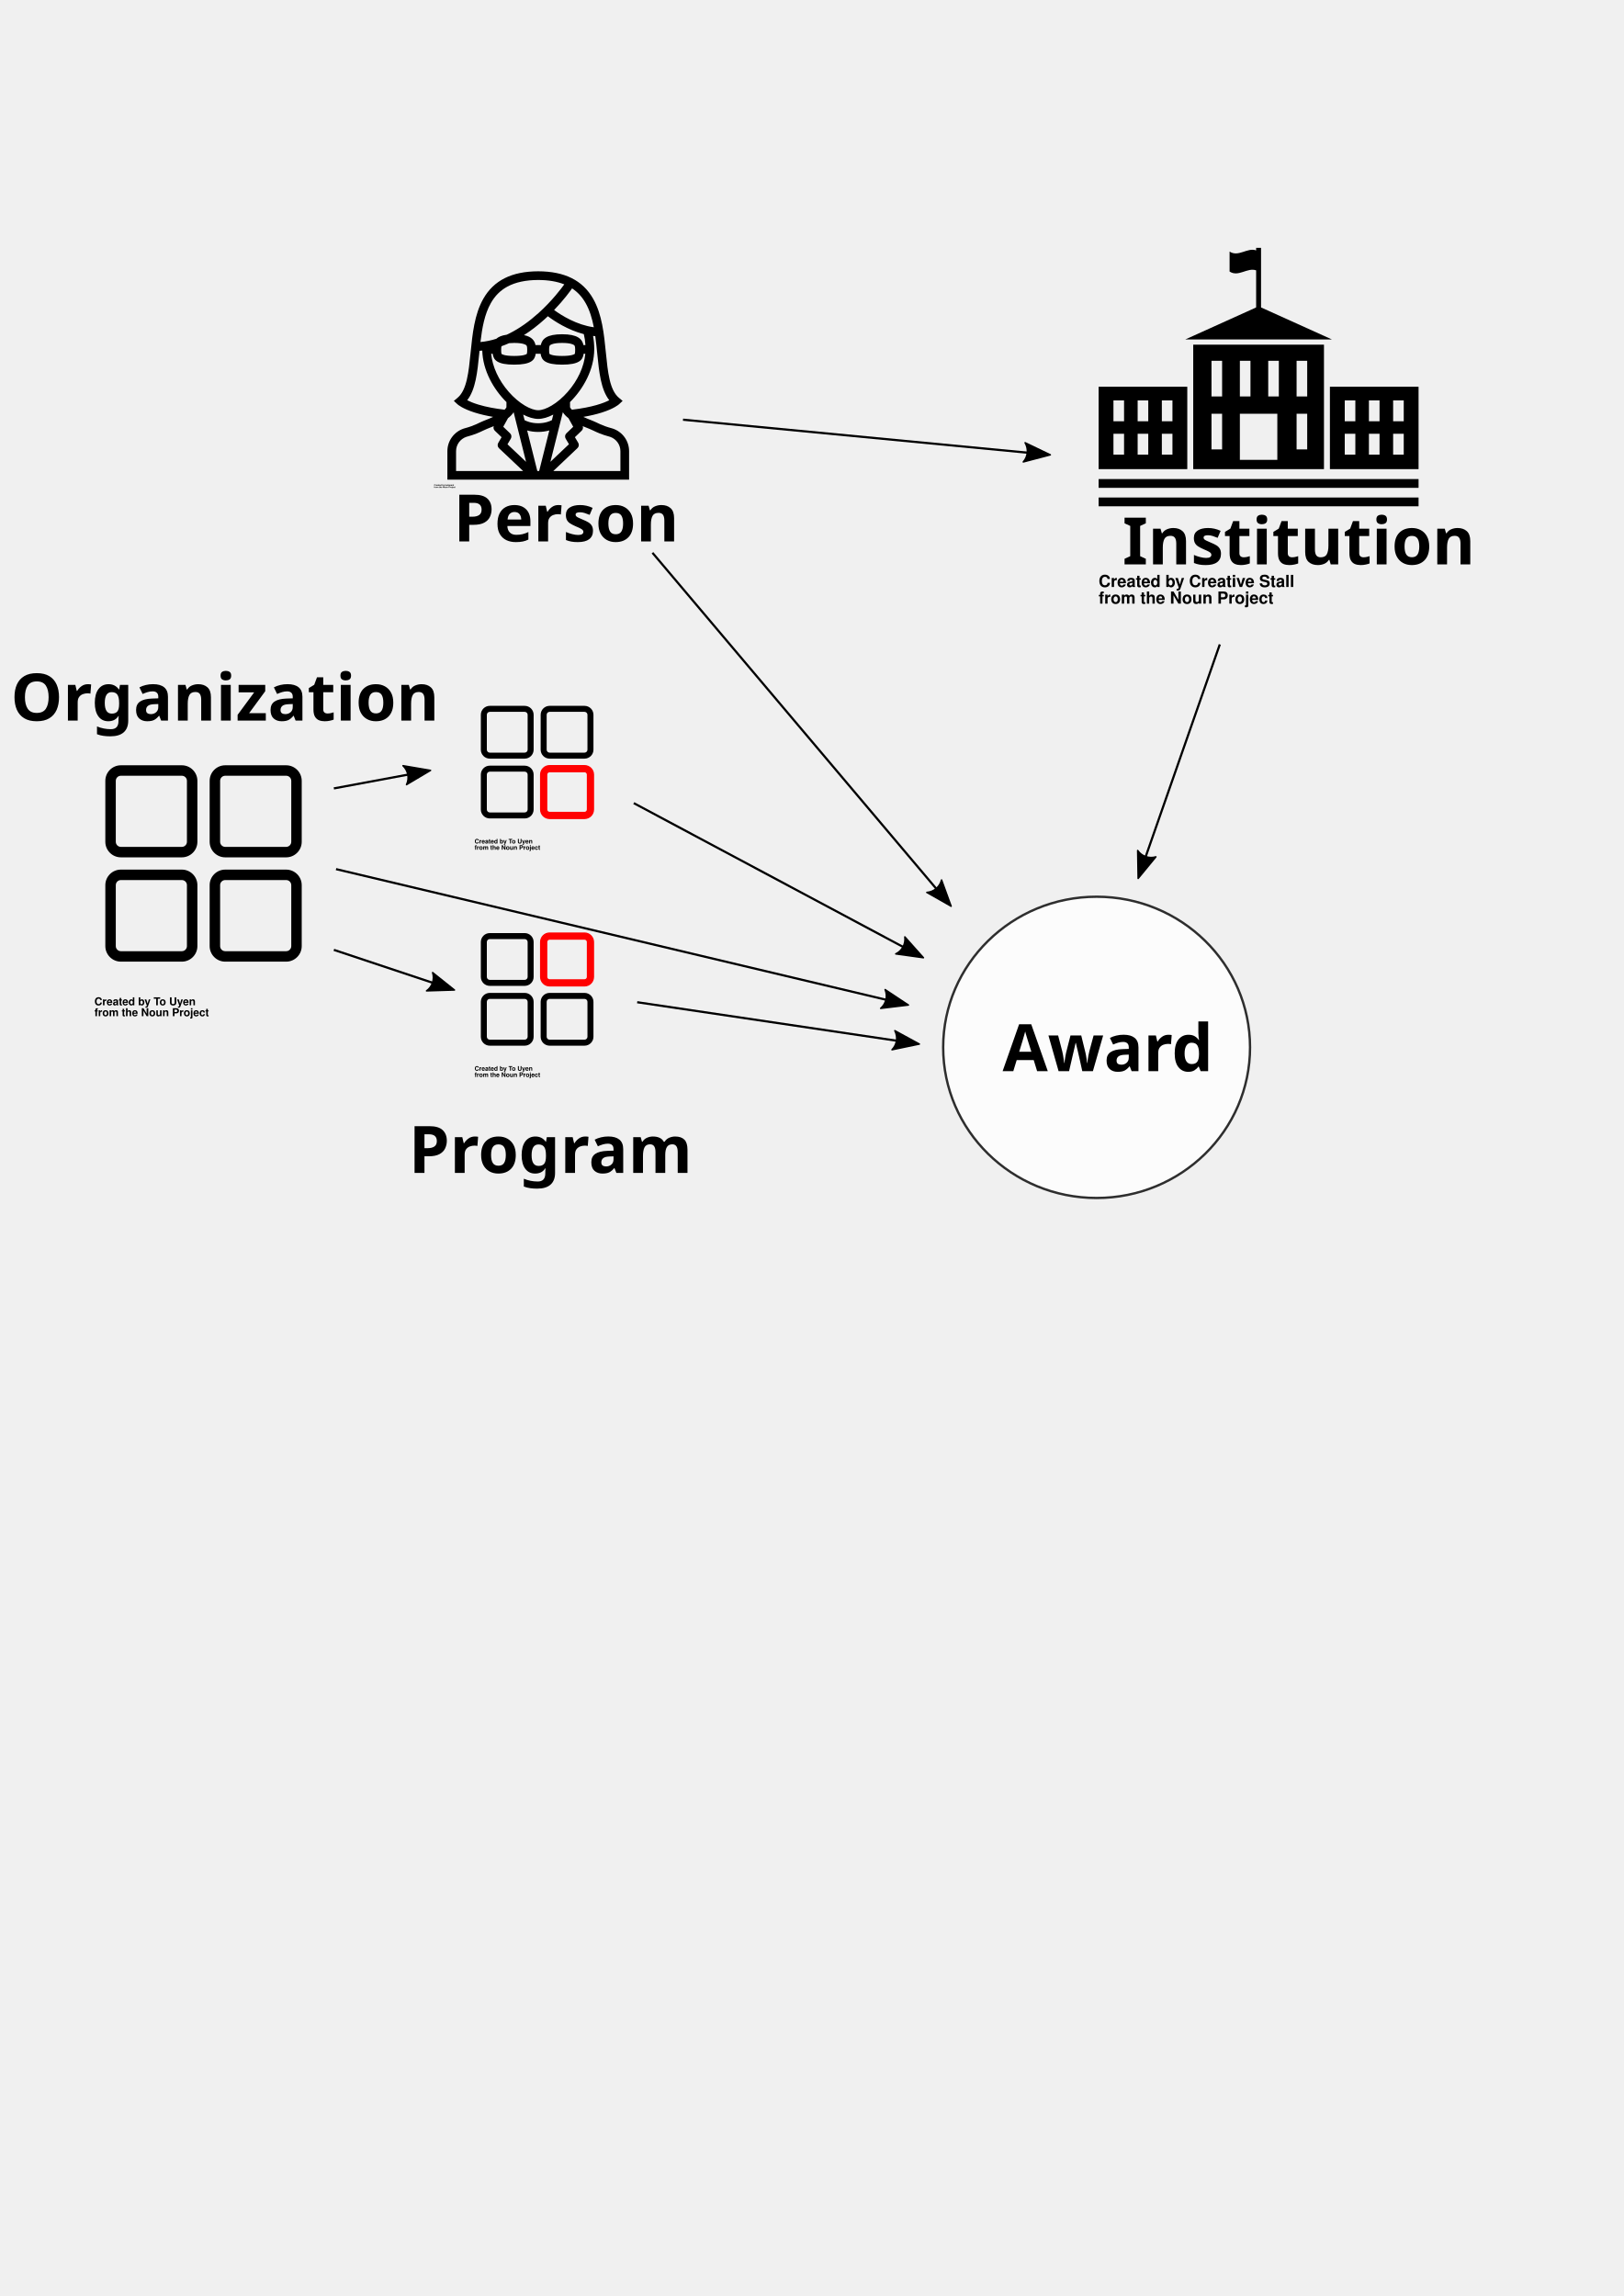
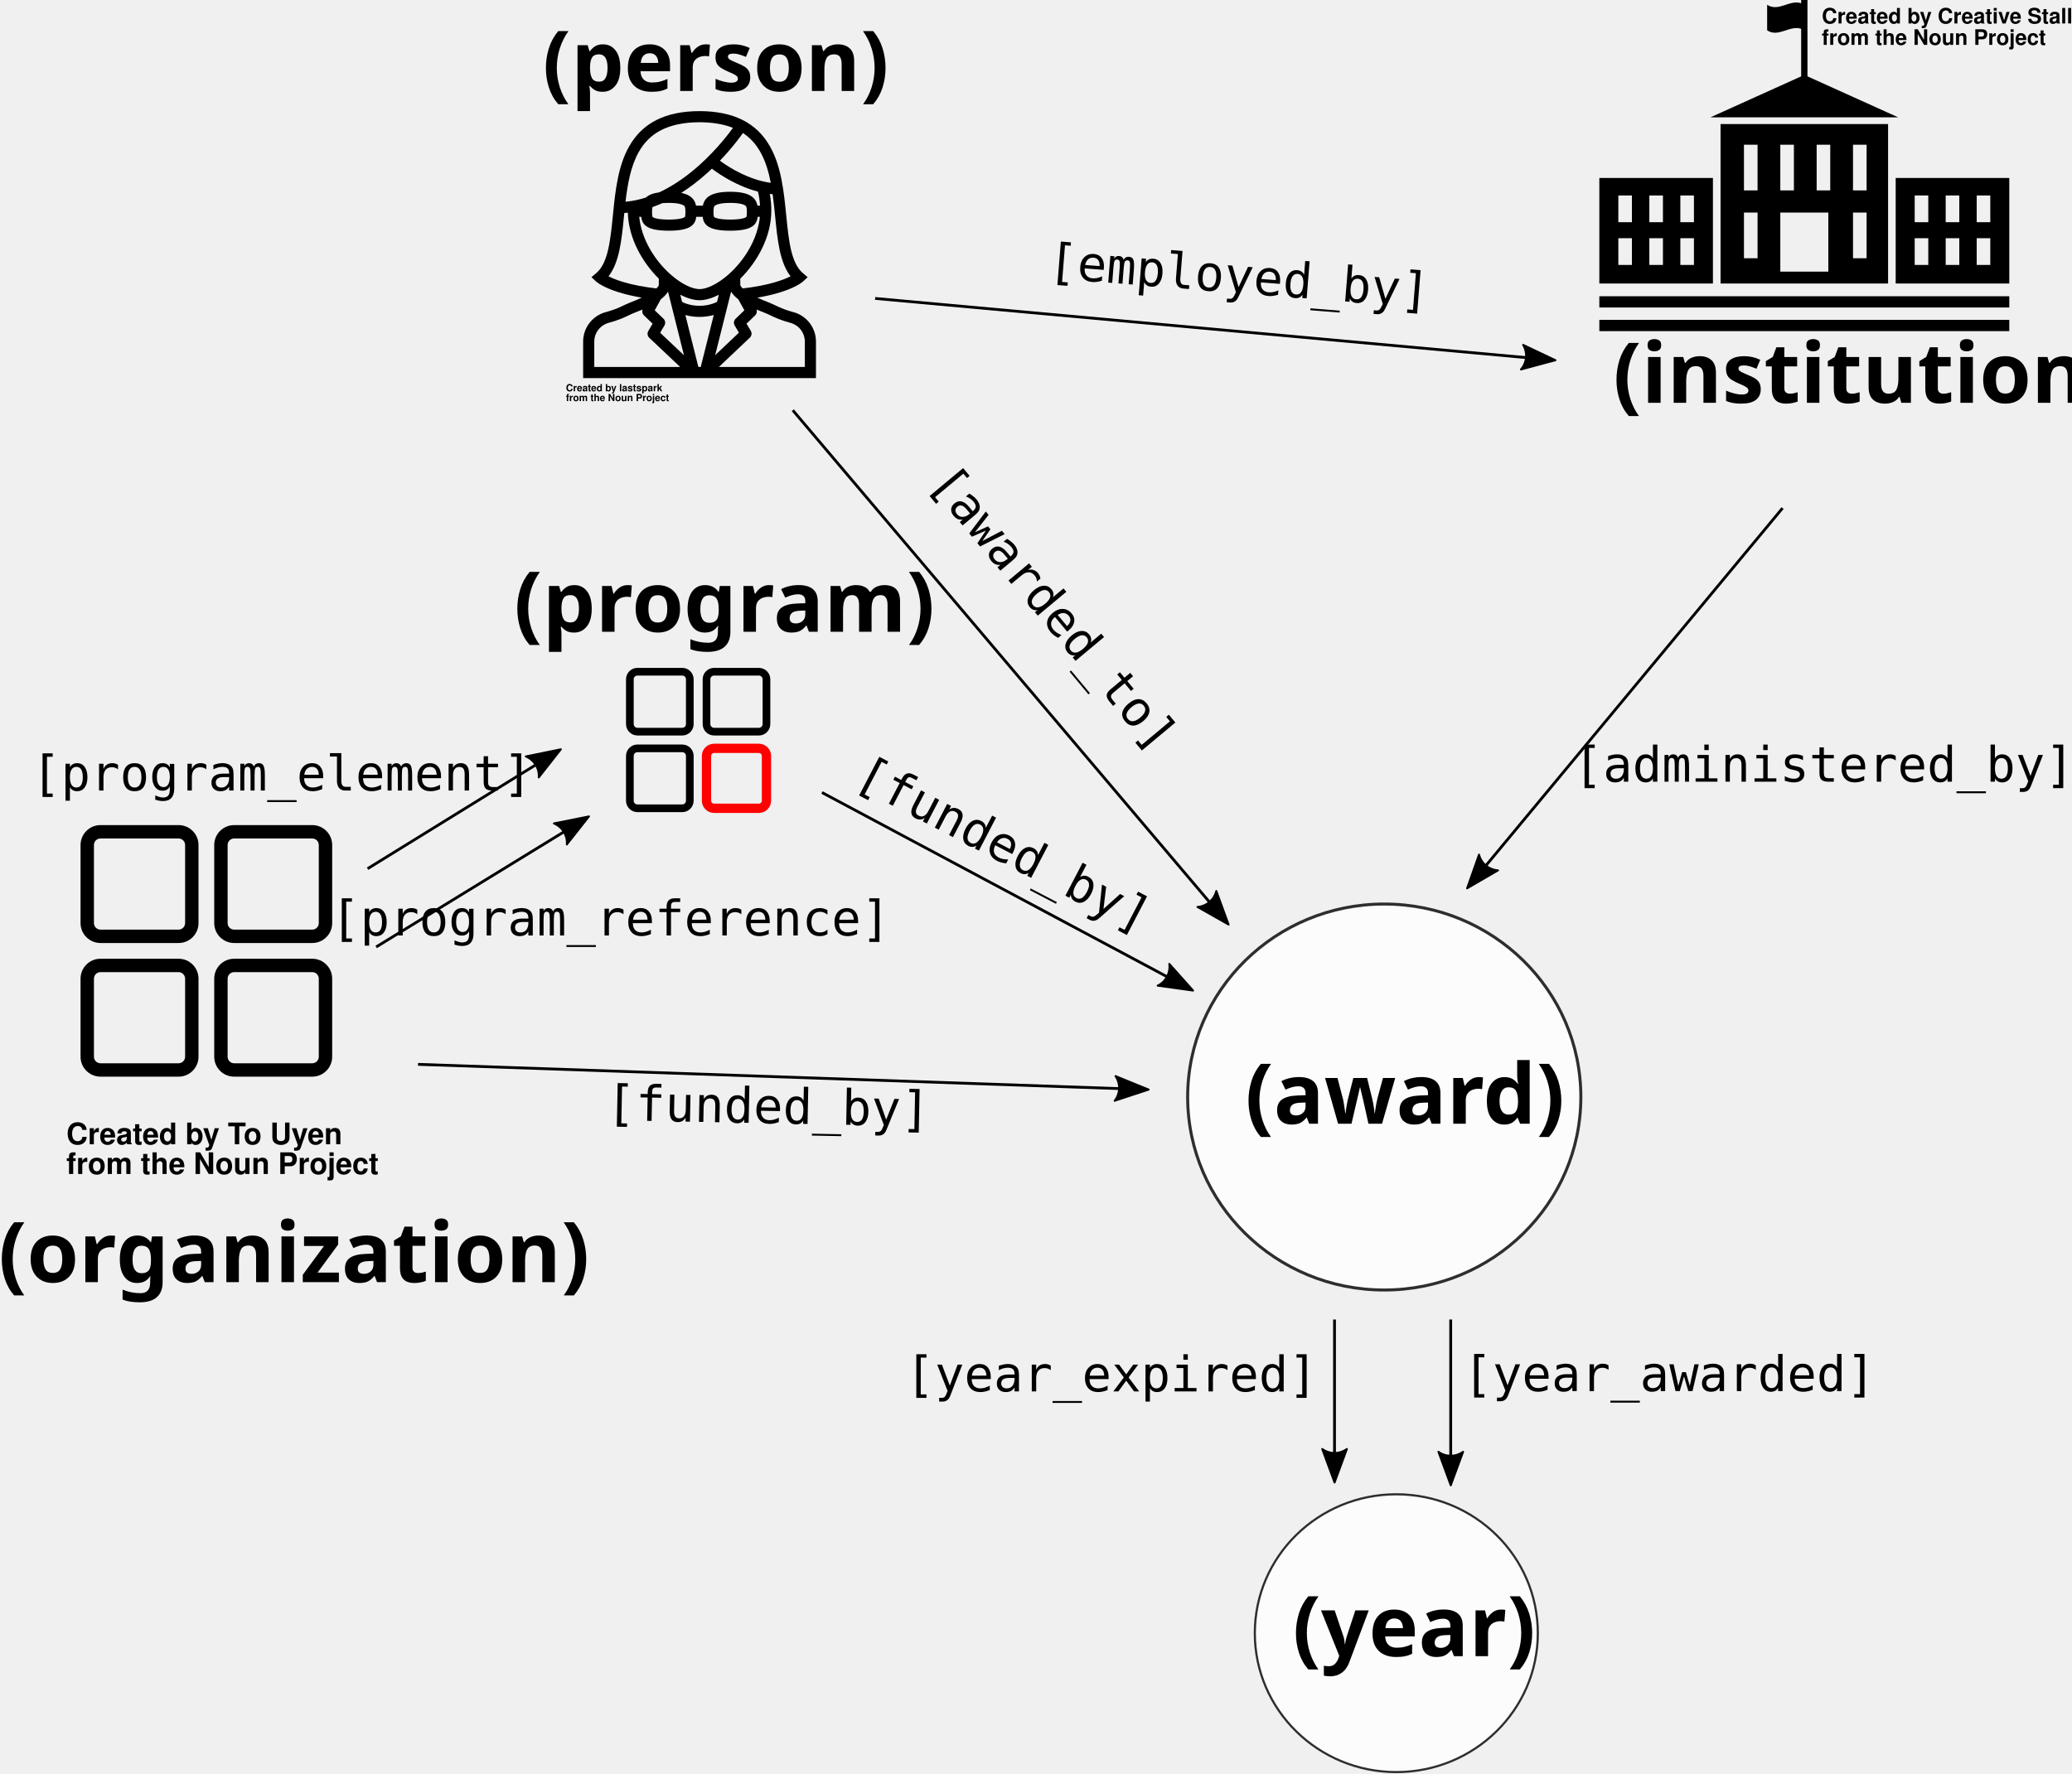
- <svg xmlns="http://www.w3.org/2000/svg" width="210mm" height="297mm" viewBox="0 0 744.094 1052.362" id="svg4140" version="1.1">
+ <svg xmlns="http://www.w3.org/2000/svg" width="209.141mm" height="179.026mm" viewBox="0 0 741.051 634.344" id="svg4140" version="1.1">
  <defs id="defs4142">
-     <marker style="overflow:visible;" id="marker4579" refX="0.0" refY="0.0" orient="auto">
-       <path transform="scale(1.1) rotate(180) translate(1,0)" d="M 8.719,4.034 L -2.207,0.016 L 8.719,-4.002 C 6.973,-1.63 6.983,1.616 8.719,4.034 z " style="fill-rule:evenodd;stroke-width:0.625;stroke-linejoin:round;stroke:#000000;stroke-opacity:1;fill:#000000;fill-opacity:1" id="path4581" />
+     <marker style="overflow:visible" id="marker4579" refX="0" refY="0" orient="auto">
+       <path transform="matrix(-1.1,0,0,-1.1,-1.1,0)" d="M 8.719,4.034 -2.207,0.016 8.719,-4.002 c -1.745,2.372 -1.735,5.617 -6e-7,8.035 z" style="fill:#000000;fill-opacity:1;fill-rule:evenodd;stroke:#000000;stroke-width:0.625;stroke-linejoin:round;stroke-opacity:1" id="path4581" />
    </marker>
-     <marker style="overflow:visible;" id="marker4575" refX="0.0" refY="0.0" orient="auto">
-       <path transform="scale(1.1) rotate(180) translate(1,0)" d="M 8.719,4.034 L -2.207,0.016 L 8.719,-4.002 C 6.973,-1.63 6.983,1.616 8.719,4.034 z " style="fill-rule:evenodd;stroke-width:0.625;stroke-linejoin:round;stroke:#000000;stroke-opacity:1;fill:#000000;fill-opacity:1" id="path4577" />
+     <marker style="overflow:visible" id="marker4575" refX="0" refY="0" orient="auto">
+       <path transform="matrix(-1.1,0,0,-1.1,-1.1,0)" d="M 8.719,4.034 -2.207,0.016 8.719,-4.002 c -1.745,2.372 -1.735,5.617 -6e-7,8.035 z" style="fill:#000000;fill-opacity:1;fill-rule:evenodd;stroke:#000000;stroke-width:0.625;stroke-linejoin:round;stroke-opacity:1" id="path4577" />
    </marker>
-     <marker style="overflow:visible;" id="marker4571" refX="0.0" refY="0.0" orient="auto">
-       <path transform="scale(1.1) rotate(180) translate(1,0)" d="M 8.719,4.034 L -2.207,0.016 L 8.719,-4.002 C 6.973,-1.63 6.983,1.616 8.719,4.034 z " style="fill-rule:evenodd;stroke-width:0.625;stroke-linejoin:round;stroke:#000000;stroke-opacity:1;fill:#000000;fill-opacity:1" id="path4573" />
+     <marker style="overflow:visible" id="marker4571" refX="0" refY="0" orient="auto">
+       <path transform="matrix(-1.1,0,0,-1.1,-1.1,0)" d="M 8.719,4.034 -2.207,0.016 8.719,-4.002 c -1.745,2.372 -1.735,5.617 -6e-7,8.035 z" style="fill:#000000;fill-opacity:1;fill-rule:evenodd;stroke:#000000;stroke-width:0.625;stroke-linejoin:round;stroke-opacity:1" id="path4573" />
    </marker>
-     <marker style="overflow:visible;" id="marker4567" refX="0.0" refY="0.0" orient="auto">
-       <path transform="scale(1.1) rotate(180) translate(1,0)" d="M 8.719,4.034 L -2.207,0.016 L 8.719,-4.002 C 6.973,-1.63 6.983,1.616 8.719,4.034 z " style="fill-rule:evenodd;stroke-width:0.625;stroke-linejoin:round;stroke:#000000;stroke-opacity:1;fill:#000000;fill-opacity:1" id="path4569" />
+     <marker style="overflow:visible" id="marker4567" refX="0" refY="0" orient="auto">
+       <path transform="matrix(-1.1,0,0,-1.1,-1.1,0)" d="M 8.719,4.034 -2.207,0.016 8.719,-4.002 c -1.745,2.372 -1.735,5.617 -6e-7,8.035 z" style="fill:#000000;fill-opacity:1;fill-rule:evenodd;stroke:#000000;stroke-width:0.625;stroke-linejoin:round;stroke-opacity:1" id="path4569" />
    </marker>
-     <marker style="overflow:visible;" id="marker4563" refX="0.0" refY="0.0" orient="auto">
-       <path transform="scale(1.1) rotate(180) translate(1,0)" d="M 8.719,4.034 L -2.207,0.016 L 8.719,-4.002 C 6.973,-1.63 6.983,1.616 8.719,4.034 z " style="fill-rule:evenodd;stroke-width:0.625;stroke-linejoin:round;stroke:#000000;stroke-opacity:1;fill:#000000;fill-opacity:1" id="path4565" />
+     <marker style="overflow:visible" id="marker4563" refX="0" refY="0" orient="auto">
+       <path transform="matrix(-1.1,0,0,-1.1,-1.1,0)" d="M 8.719,4.034 -2.207,0.016 8.719,-4.002 c -1.745,2.372 -1.735,5.617 -6e-7,8.035 z" style="fill:#000000;fill-opacity:1;fill-rule:evenodd;stroke:#000000;stroke-width:0.625;stroke-linejoin:round;stroke-opacity:1" id="path4565" />
    </marker>
-     <marker style="overflow:visible;" id="marker4559" refX="0.0" refY="0.0" orient="auto">
-       <path transform="scale(1.1) rotate(180) translate(1,0)" d="M 8.719,4.034 L -2.207,0.016 L 8.719,-4.002 C 6.973,-1.63 6.983,1.616 8.719,4.034 z " style="fill-rule:evenodd;stroke-width:0.625;stroke-linejoin:round;stroke:#000000;stroke-opacity:1;fill:#000000;fill-opacity:1" id="path4561" />
+     <marker style="overflow:visible" id="marker4559" refX="0" refY="0" orient="auto">
+       <path transform="matrix(-1.1,0,0,-1.1,-1.1,0)" d="M 8.719,4.034 -2.207,0.016 8.719,-4.002 c -1.745,2.372 -1.735,5.617 -6e-7,8.035 z" style="fill:#000000;fill-opacity:1;fill-rule:evenodd;stroke:#000000;stroke-width:0.625;stroke-linejoin:round;stroke-opacity:1" id="path4561" />
    </marker>
-     <marker style="overflow:visible;" id="marker4555" refX="0.0" refY="0.0" orient="auto">
-       <path transform="scale(1.1) rotate(180) translate(1,0)" d="M 8.719,4.034 L -2.207,0.016 L 8.719,-4.002 C 6.973,-1.63 6.983,1.616 8.719,4.034 z " style="fill-rule:evenodd;stroke-width:0.625;stroke-linejoin:round;stroke:#000000;stroke-opacity:1;fill:#000000;fill-opacity:1" id="path4557" />
+     <marker style="overflow:visible" id="marker4555" refX="0" refY="0" orient="auto">
+       <path transform="matrix(-1.1,0,0,-1.1,-1.1,0)" d="M 8.719,4.034 -2.207,0.016 8.719,-4.002 c -1.745,2.372 -1.735,5.617 -6e-7,8.035 z" style="fill:#000000;fill-opacity:1;fill-rule:evenodd;stroke:#000000;stroke-width:0.625;stroke-linejoin:round;stroke-opacity:1" id="path4557" />
    </marker>
-     <marker orient="auto" refY="0.0" refX="0.0" id="Arrow2Lend" style="overflow:visible;">
-       <path id="path4318" style="fill-rule:evenodd;stroke-width:0.625;stroke-linejoin:round;stroke:#000000;stroke-opacity:1;fill:#000000;fill-opacity:1" d="M 8.719,4.034 L -2.207,0.016 L 8.719,-4.002 C 6.973,-1.63 6.983,1.616 8.719,4.034 z " transform="scale(1.1) rotate(180) translate(1,0)" />
+     <marker orient="auto" refY="0" refX="0" id="Arrow2Lend" style="overflow:visible">
+       <path id="path4318" style="fill:#000000;fill-opacity:1;fill-rule:evenodd;stroke:#000000;stroke-width:0.625;stroke-linejoin:round;stroke-opacity:1" d="M 8.719,4.034 -2.207,0.016 8.719,-4.002 c -1.745,2.372 -1.735,5.617 -6e-7,8.035 z" transform="matrix(-1.1,0,0,-1.1,-1.1,0)" />
+     </marker>
+     <marker style="overflow:visible" id="marker4579-3" refX="0" refY="0" orient="auto">
+       <path transform="matrix(-1.1,0,0,-1.1,-1.1,0)" d="M 8.719,4.034 -2.207,0.016 8.719,-4.002 c -1.745,2.372 -1.735,5.617 -6e-7,8.035 z" style="fill:#000000;fill-opacity:1;fill-rule:evenodd;stroke:#000000;stroke-width:0.625;stroke-linejoin:round;stroke-opacity:1" id="path4581-1" />
+     </marker>
+     <marker style="overflow:visible" id="marker4579-3-6" refX="0" refY="0" orient="auto">
+       <path transform="matrix(-1.1,0,0,-1.1,-1.1,0)" d="M 8.719,4.034 -2.207,0.016 8.719,-4.002 c -1.745,2.372 -1.735,5.617 -6e-7,8.035 z" style="fill:#000000;fill-opacity:1;fill-rule:evenodd;stroke:#000000;stroke-width:0.625;stroke-linejoin:round;stroke-opacity:1" id="path4581-1-9" />
    </marker>
  </defs>
-   <g id="layer1">
-     <g id="g4895" transform="matrix(1.527286,0,0,1.527286,503.4646,99.51839)">
+   <g id="layer1" transform="translate(3.537651,-84.59843)">
+     <g id="g4895" transform="matrix(1.527286,0,0,1.527286,568.4646,70.51839)">
      <g id="g4867">
        <g id="g4869">
          <path id="path4871" d="m 0,50.904 0,24.723 26.602,0 0,-24.723 -26.602,0 z m 7.633,20.373 -3.183,0 0,-6.262 3.183,0 0,6.262 z m 0,-10.011 -3.183,0 0,-6.26 3.183,0 0,6.26 z m 7.263,10.011 -3.186,0 0,-6.262 3.186,0 0,6.262 z m 0,-10.011 -3.186,0 0,-6.26 3.186,0 0,6.26 z m 7.258,10.011 -3.183,0 0,-6.262 3.183,0 0,6.262 z m 0,-10.011 -3.183,0 0,-6.26 3.183,0 0,6.26 z" />
          <path id="path4873" d="m 69.398,50.904 0,24.723 26.602,0 0,-24.723 -26.602,0 z m 7.633,20.373 -3.181,0 0,-6.262 3.182,0 0,6.262 z m 0,-10.011 -3.181,0 0,-6.26 3.182,0 0,6.26 z m 7.262,10.011 -3.186,0 0,-6.262 3.186,0 0,6.262 z m 0,-10.011 -3.186,0 0,-6.26 3.186,0 0,6.26 z m 7.26,10.011 -3.184,0 0,-6.262 3.184,0 0,6.262 z m 0,-10.011 -3.184,0 0,-6.26 3.184,0 0,6.26 z" />
        </g>
        <path id="path4875" d="m 28.386,38.276 0,37.351 39.229,0 0,-37.351 -39.229,0 z m 13.994,4.839 3.184,0 0,10.703 -3.184,0 0,-10.703 z m -5.327,26.594 -3.185,0 0,-10.701 3.185,0 0,10.701 z m 0,-15.891 -3.185,0 0,-10.703 3.185,0 0,10.703 z m 16.568,19.026 -11.241,0 0,-13.836 11.241,0 0,13.836 z m 0.453,-19.026 -3.184,0 0,-10.703 3.184,0 0,10.703 z m 8.512,15.891 -3.184,0 0,-10.701 3.184,0 0,10.701 z m 0,-15.891 -3.184,0 0,-10.703 3.184,0 0,10.703 z" />
-         <polygon id="polygon4877" points="26.013,36.704 69.988,36.704 48,26.773 " />
+         <polygon id="polygon4877" points="69.988,36.704 48,26.773 26.013,36.704 " />
        <rect id="rect4879" height="2.635" width="95.998" y="78.609" x="0.002" />
        <rect id="rect4881" height="2.635" width="95.998" y="84.146" x="0.002" />
        <path id="path4883" d="m 47.264,9.219 0,0.761 c -2.655,-0.939 -5.312,2.111 -7.967,0.356 0,1.998 0,3.995 0,5.992 2.655,1.755 5.312,-1.296 7.967,-0.356 l 0,13.156 1.473,0 0,-19.909 -1.473,0 z" />
      </g>
-       <text id="text4885" font-weight="bold" font-size="5px" y="111" x="0" style="font-weight:bold;font-size:5px;font-family:'Helvetica Neue', Helvetica, Arial-Unicode, Arial, Sans-serif;fill:#000000">Created by Creative Stall</text>
-       <text id="text4887" font-weight="bold" font-size="5px" y="116" x="0" style="font-weight:bold;font-size:5px;font-family:'Helvetica Neue', Helvetica, Arial-Unicode, Arial, Sans-serif;fill:#000000">from the Noun Project</text>
+       <text id="text4885" font-weight="bold" font-size="5px" y="14.723" x="52.092" style="font-weight:bold;font-size:5px;font-family:'Helvetica Neue', Helvetica, Arial-Unicode, Arial, Sans-serif;fill:#000000">Created by Creative Stall</text>
+       <text id="text4887" font-weight="bold" font-size="5px" y="19.723" x="52.092" style="font-weight:bold;font-size:5px;font-family:'Helvetica Neue', Helvetica, Arial-Unicode, Arial, Sans-serif;fill:#000000">from the Noun Project</text>
    </g>
    <g id="g4974" transform="matrix(0.1865469,0,0,0.1865469,198.9012,124.3472)">
      <path id="path4962" d="m 438.891,386.358 -1.828,-0.516 c -26.468,-7.125 -35.404,-13.938 -47.186,-18.438 -9.062,-3.438 -16.688,-6.688 -23.062,-9.703 16.5,-2.797 31.531,-6.312 44.999,-10.547 30.218,-9.516 41.437,-19.391 42.624,-20.484 l 8.875,-8.203 -9.25,-7.781 C 431.314,291.563 426.892,247.282 422.22,200.4 417.595,154.041 412.814,106.104 390.971,67.605 365.283,22.286 321.144,0.177 255.973,0.005 190.864,0.177 146.725,22.286 121.03,67.598 99.202,106.104 94.421,154.041 89.796,200.4 c -4.68,46.882 -9.094,91.163 -31.843,110.286 l -9.258,7.781 8.875,8.203 c 1.18,1.094 12.414,10.969 42.624,20.484 13.469,4.234 28.491,7.75 44.999,10.547 -6.383,3.016 -13.992,6.266 -23.054,9.703 -11.781,4.5 -20.734,11.312 -47.202,18.438 l -1.82,0.516 c -24.094,7.969 -40.305,30.311 -40.305,55.529 l 0,70.107 223.191,0 223.184,0 0,-70.107 c 10e-4,-25.218 -16.203,-47.56 -40.296,-55.529 z m -96.952,-4.359 -16.749,16.094 c -3.578,3.438 -4.312,8.875 -1.781,13.139 l 8.093,13.609 -45.576,43.219 30.546,-121.873 c 3.156,5.312 7.984,10.219 13.812,14.719 l 11.655,21.093 z m -85.935,108.654 -2.258,0 -24.96,-99.592 c 8.499,2.375 17.702,3.609 27.03,3.609 9.43,0 18.781,-1.266 27.438,-3.672 l -24.992,99.654 -2.258,0 z m -69.179,-92.56 -16.757,-16.094 11.663,-21.094 c 5.82,-4.5 10.656,-9.406 13.812,-14.719 l 30.57,121.998 -45.633,-43.109 8.148,-13.891 c 2.502,-4.263 1.752,-9.669 -1.803,-13.091 z m 84.874,-280.285 c 2.727,-2.469 5.367,-4.93 7.961,-7.391 16.547,12.461 48.905,33.727 88.311,43.944 2.094,8.625 3.438,17.641 3.969,26.984 l -4.844,0 c -3.094,-15.422 -15.062,-26.672 -52.39,-26.672 -37.312,0 -49.296,11.25 -52.397,26.672 l -12.992,0 c -2.305,-11.453 -9.508,-20.602 -28.343,-24.555 17.077,-10.85 34.053,-23.889 50.725,-38.982 z m 75.022,74.202 c 0,9.242 -0.875,10.797 -1.156,11.055 -0.188,0.203 -5.406,4.944 -30.858,4.944 -25.452,0 -30.655,-4.741 -30.858,-4.944 -0.281,-0.258 -1.141,-1.812 -1.141,-11.055 0,-8.297 1.672,-9.781 2.391,-10.414 1.5,-1.305 8.016,-5.586 29.608,-5.586 21.608,0 28.124,4.281 29.608,5.586 0.718,0.633 2.406,2.125 2.406,10.414 z m -149.802,-16 c 21.602,0 28.117,4.281 29.602,5.586 0.719,0.633 2.398,2.125 2.398,10.414 0,9.242 -0.867,10.797 -1.133,11.055 -0.211,0.203 -5.414,4.944 -30.867,4.944 -25.46,0 -30.655,-4.741 -30.866,-4.944 -0.266,-0.258 -1.133,-1.812 -1.133,-11.055 0,-4.07 0.406,-6.5 0.898,-7.992 6.195,-2.18 12.397,-4.656 18.601,-7.43 3.469,-0.359 7.594,-0.578 12.5,-0.578 z M 144.1,202.674 c 1.977,15.421 11.211,26.671 52.819,26.671 41.601,0 50.835,-11.25 52.812,-26.671 l 12.164,0 c 1.977,15.421 11.203,26.671 52.812,26.671 41.609,0 50.843,-11.25 52.827,-26.671 l 4.109,0 c -3.078,31.819 -18.453,65.343 -43.265,93.624 -12.25,13.951 -25.968,25.639 -39.687,33.764 -12.234,7.281 -23.844,11.281 -32.688,11.281 -8.844,0 -20.453,-4 -32.694,-11.281 -13.711,-8.125 -27.43,-19.812 -39.68,-33.764 -24.812,-28.281 -40.194,-61.805 -43.265,-93.624 l 3.736,0 z m 145.466,163.059 c -4.562,2.406 -16.406,7.609 -33.75,7.609 -17.32,0 -28.944,-5.188 -33.366,-7.562 l -3.438,-13.703 c 13.062,6.797 25.78,10.578 36.991,10.578 11.211,0 23.938,-3.781 37,-10.578 l -3.437,13.656 z M 430.501,316.78 c -12.953,6.625 -40.655,17.344 -91.812,23.297 -2.25,-2.234 -3.547,-4.062 -4.281,-5.484 -0.094,-0.188 -0.172,-0.406 -0.266,-0.594 l -0.078,-12.625 c 32.719,-32.404 59.5,-80.248 59.5,-130.333 0,-11.25 -1,-22.016 -2.844,-32.25 1.781,0.234 3.594,0.445 5.406,0.625 1.969,14.234 3.438,28.75 4.859,43.102 4.486,44.967 8.766,87.749 29.516,114.262 z M 372.408,78.121 c 9.938,17.5 16,37.843 20.141,59.39 -42.016,-5.75 -78.874,-28.766 -97.545,-42.358 24.624,-25.641 40.217,-47.491 44.123,-53.147 13.656,8.935 24.609,20.81 33.281,36.115 z m -232.816,0 c 10.211,-18.016 23.555,-31.296 40.788,-40.601 19.742,-10.656 45.188,-16.102 75.593,-16.18 24.781,0.062 46.25,3.68 64.03,10.766 -7.078,9.898 -29.827,40.257 -62.983,70.217 -23.367,21.109 -47.249,37.891 -70.991,49.883 -2.484,1.257 -4.961,2.452 -7.438,3.601 -12.218,1.695 -20.327,5.219 -25.632,10.016 -13.086,4.164 -26.077,6.82 -38.905,7.961 4.047,-34.656 10.172,-68.562 25.538,-95.663 z m -30.288,249.503 c -12.875,-3.875 -21.867,-7.781 -27.805,-10.844 20.766,-26.498 25.039,-69.295 29.523,-114.263 0.234,-2.383 0.477,-4.766 0.719,-7.148 2.25,-0.156 4.508,-0.344 6.766,-0.578 1.289,48.718 27.522,94.991 59.444,126.583 l -0.086,12.625 c -0.094,0.188 -0.172,0.406 -0.266,0.594 -0.734,1.422 -2.016,3.25 -4.266,5.469 -22.14,-2.547 -44.288,-6.469 -64.029,-12.438 z M 54.148,441.888 c 0,-15.906 10.164,-29.984 25.327,-35.17 l 1.195,-0.344 c 19.945,-5.359 30.953,-10.625 39.812,-14.875 3.422,-1.641 6.375,-3.062 9.257,-4.156 5.32,-2.016 11.094,-4.312 16.961,-6.859 -1.367,3.891 -0.375,8.297 2.672,11.203 l 16.602,15.967 -8.188,13.953 c -2.516,4.297 -1.734,9.734 1.875,13.156 l 59.194,55.891 -164.707,0 0,-48.766 z m 403.711,48.765 -164.777,0 59.279,-56.188 c 3.609,-3.438 4.375,-8.906 1.828,-13.188 l -8.125,-13.656 16.562,-15.936 c 3.062,-2.906 4.047,-7.312 2.688,-11.203 5.875,2.547 11.641,4.844 16.969,6.875 2.875,1.078 5.812,2.5 9.25,4.141 8.844,4.25 19.858,9.516 39.812,14.875 l 1.187,0.344 c 15.156,5.186 25.328,19.264 25.328,35.17 l 0,48.766 z" />
-       <text id="text4964" font-weight="bold" font-size="5px" y="527" x="0" style="font-weight:bold;font-size:5px;font-family:'Helvetica Neue', Helvetica, Arial-Unicode, Arial, Sans-serif;fill:#000000">Created by lastspark</text>
-       <text id="text4966" font-weight="bold" font-size="5px" y="532" x="0" style="font-weight:bold;font-size:5px;font-family:'Helvetica Neue', Helvetica, Arial-Unicode, Arial, Sans-serif;fill:#000000">from the Noun Project</text>
+       <text id="text4964" font-weight="bold" font-size="5px" y="537.254" x="-0.194" style="font-weight:bold;font-size:18.839px;font-family:'Helvetica Neue', Helvetica, Arial-Unicode, Arial, Sans-serif;fill:#000000">Created by lastspark</text>
+       <text id="text4966" font-weight="bold" font-size="5px" y="556.094" x="-0.194" style="font-weight:bold;font-size:18.839px;font-family:'Helvetica Neue', Helvetica, Arial-Unicode, Arial, Sans-serif;fill:#000000">from the Noun Project</text>
    </g>
    <g id="g5057" transform="matrix(0.5734169,0,0,0.5734169,217.4872,320.6569)">
      <path id="path5039" d="M 40.06,5 12.13,5 C 8.198,5 5,8.198 5,12.13 l 0,27.93 c 0,3.931 3.198,7.129 7.13,7.129 l 27.93,0 c 3.932,0 7.13,-3.198 7.13,-7.13 l 0,-27.929 C 47.19,8.198 43.992,5 40.06,5 Z m 2.338,35.06 c 0,1.289 -1.049,2.338 -2.338,2.338 l -27.93,0 c -1.289,0 -2.338,-1.049 -2.338,-2.338 l 0,-27.93 c 0,-1.289 1.049,-2.338 2.338,-2.338 l 27.93,0 c 1.289,0 2.338,1.049 2.338,2.338 l 0,27.93 z" />
      <path id="path5041" d="M 87.87,5 59.941,5 C 56.008,5 52.81,8.198 52.81,12.13 l 0,27.93 c 0,3.932 3.198,7.13 7.131,7.13 l 27.929,0 c 3.932,0 7.13,-3.198 7.13,-7.13 L 95,12.13 C 95,8.198 91.802,5 87.87,5 Z m 2.338,35.06 c 0,1.289 -1.049,2.337 -2.338,2.337 l -27.929,0 c -1.289,0 -2.338,-1.049 -2.338,-2.338 l 0,-27.929 c 0,-1.289 1.049,-2.338 2.338,-2.338 l 27.929,0 c 1.289,0 2.338,1.049 2.338,2.338 l 0,27.93 z" />
      <path id="path5043" d="m 40.06,52.811 -27.93,0 C 8.198,52.811 5,56.009 5,59.942 L 5,87.87 C 5,91.802 8.198,95 12.13,95 l 27.93,0 c 3.932,0 7.13,-3.198 7.13,-7.13 l 0,-27.929 c 0,-3.932 -3.198,-7.13 -7.13,-7.13 z m 2.338,35.059 c 0,1.289 -1.049,2.338 -2.338,2.338 l -27.93,0 c -1.289,0 -2.338,-1.049 -2.338,-2.338 l 0,-27.929 c 0,-1.289 1.049,-2.338 2.338,-2.338 l 27.93,0 c 1.289,0 2.338,1.049 2.338,2.338 l 0,27.929 z" />
      <path id="path5045" d="m 87.87,52.813 -27.929,0 c -3.933,0 -7.131,3.197 -7.131,7.129 l 0,27.928 c 0,3.932 3.198,7.13 7.131,7.13 L 87.87,95 C 91.802,95 95,91.802 95,87.87 l 0,-27.929 c 0,-3.931 -3.198,-7.128 -7.13,-7.128 z m 2.338,35.057 c 0,1.289 -1.049,2.338 -2.338,2.338 l -27.929,0 c -1.289,0 -2.338,-1.049 -2.338,-2.338 l 0,-27.929 c 0,-1.289 1.049,-2.338 2.338,-2.338 l 27.929,0 c 1.289,0 2.338,1.049 2.338,2.338 l 0,27.929 z" style="fill:#ff0000;fill-opacity:1;stroke:#ff0000;stroke-opacity:1" />
-       <text id="text5047" font-weight="bold" font-size="5px" y="115" x="0" style="font-weight:bold;font-size:5px;font-family:'Helvetica Neue', Helvetica, Arial-Unicode, Arial, Sans-serif;fill:#000000">Created by To Uyen</text>
-       <text id="text5049" font-weight="bold" font-size="5px" y="120" x="0" style="font-weight:bold;font-size:5px;font-family:'Helvetica Neue', Helvetica, Arial-Unicode, Arial, Sans-serif;fill:#000000">from the Noun Project</text>
    </g>
-     <g id="g5057-5-9" transform="translate(43.26915,345.7667)">
+     <g id="g5057-5-9" transform="translate(20.26915,374.7667)">
      <path id="path5039-2-9" d="M 40.06,5 12.13,5 C 8.198,5 5,8.198 5,12.13 l 0,27.93 c 0,3.931 3.198,7.129 7.13,7.129 l 27.93,0 c 3.932,0 7.13,-3.198 7.13,-7.13 l 0,-27.929 C 47.19,8.198 43.992,5 40.06,5 Z m 2.338,35.06 c 0,1.289 -1.049,2.338 -2.338,2.338 l -27.93,0 c -1.289,0 -2.338,-1.049 -2.338,-2.338 l 0,-27.93 c 0,-1.289 1.049,-2.338 2.338,-2.338 l 27.93,0 c 1.289,0 2.338,1.049 2.338,2.338 l 0,27.93 z" />
      <path id="path5041-9-3" d="M 87.87,5 59.941,5 C 56.008,5 52.81,8.198 52.81,12.13 l 0,27.93 c 0,3.932 3.198,7.13 7.131,7.13 l 27.929,0 c 3.932,0 7.13,-3.198 7.13,-7.13 L 95,12.13 C 95,8.198 91.802,5 87.87,5 Z m 2.338,35.06 c 0,1.289 -1.049,2.337 -2.338,2.337 l -27.929,0 c -1.289,0 -2.338,-1.049 -2.338,-2.338 l 0,-27.929 c 0,-1.289 1.049,-2.338 2.338,-2.338 l 27.929,0 c 1.289,0 2.338,1.049 2.338,2.338 l 0,27.93 z" />
      <path id="path5043-0-6" d="m 40.06,52.811 -27.93,0 C 8.198,52.811 5,56.009 5,59.942 L 5,87.87 C 5,91.802 8.198,95 12.13,95 l 27.93,0 c 3.932,0 7.13,-3.198 7.13,-7.13 l 0,-27.929 c 0,-3.932 -3.198,-7.13 -7.13,-7.13 z m 2.338,35.059 c 0,1.289 -1.049,2.338 -2.338,2.338 l -27.93,0 c -1.289,0 -2.338,-1.049 -2.338,-2.338 l 0,-27.929 c 0,-1.289 1.049,-2.338 2.338,-2.338 l 27.93,0 c 1.289,0 2.338,1.049 2.338,2.338 l 0,27.929 z" />
      <path id="path5045-2-0" d="m 87.87,52.813 -27.929,0 c -3.933,0 -7.131,3.197 -7.131,7.129 l 0,27.928 c 0,3.932 3.198,7.13 7.131,7.13 L 87.87,95 C 91.802,95 95,91.802 95,87.87 l 0,-27.929 c 0,-3.931 -3.198,-7.128 -7.13,-7.128 z m 2.338,35.057 c 0,1.289 -1.049,2.338 -2.338,2.338 l -27.929,0 c -1.289,0 -2.338,-1.049 -2.338,-2.338 l 0,-27.929 c 0,-1.289 1.049,-2.338 2.338,-2.338 l 27.929,0 c 1.289,0 2.338,1.049 2.338,2.338 l 0,27.929 z" />
-       <text id="text5047-8-5" font-weight="bold" font-size="5px" y="115" x="0" style="font-weight:bold;font-size:5px;font-family:'Helvetica Neue', Helvetica, Arial-Unicode, Arial, Sans-serif;fill:#000000">Created by To Uyen</text>
-       <text id="text5049-3-0" font-weight="bold" font-size="5px" y="120" x="0" style="font-weight:bold;font-size:5px;font-family:'Helvetica Neue', Helvetica, Arial-Unicode, Arial, Sans-serif;fill:#000000">from the Noun Project</text>
+       <text id="text5047-8-5" font-weight="bold" font-size="5px" y="119.18" x="-0.079" style="font-weight:bold;font-size:10.641px;font-family:'Helvetica Neue', Helvetica, Arial-Unicode, Arial, Sans-serif;fill:#000000">Created by To Uyen</text>
+       <text id="text5049-3-0" font-weight="bold" font-size="5px" y="129.821" x="-0.079" style="font-weight:bold;font-size:10.641px;font-family:'Helvetica Neue', Helvetica, Arial-Unicode, Arial, Sans-serif;fill:#000000">from the Noun Project</text>
    </g>
-     <g id="g5057-2" transform="matrix(0.5734169,0,0,0.5734169,217.4872,424.8077)">
-       <path id="path5039-9" d="M 40.06,5 12.13,5 C 8.198,5 5,8.198 5,12.13 l 0,27.93 c 0,3.931 3.198,7.129 7.13,7.129 l 27.93,0 c 3.932,0 7.13,-3.198 7.13,-7.13 l 0,-27.929 C 47.19,8.198 43.992,5 40.06,5 Z m 2.338,35.06 c 0,1.289 -1.049,2.338 -2.338,2.338 l -27.93,0 c -1.289,0 -2.338,-1.049 -2.338,-2.338 l 0,-27.93 c 0,-1.289 1.049,-2.338 2.338,-2.338 l 27.93,0 c 1.289,0 2.338,1.049 2.338,2.338 l 0,27.93 z" />
-       <path id="path5041-4" d="M 87.87,5 59.941,5 C 56.008,5 52.81,8.198 52.81,12.13 l 0,27.93 c 0,3.932 3.198,7.13 7.131,7.13 l 27.929,0 c 3.932,0 7.13,-3.198 7.13,-7.13 L 95,12.13 C 95,8.198 91.802,5 87.87,5 Z m 2.338,35.06 c 0,1.289 -1.049,2.337 -2.338,2.337 l -27.929,0 c -1.289,0 -2.338,-1.049 -2.338,-2.338 l 0,-27.929 c 0,-1.289 1.049,-2.338 2.338,-2.338 l 27.929,0 c 1.289,0 2.338,1.049 2.338,2.338 l 0,27.93 z" style="fill:#ff0000;fill-opacity:1;stroke:#ff0000;stroke-opacity:1" />
-       <path id="path5043-3" d="m 40.06,52.811 -27.93,0 C 8.198,52.811 5,56.009 5,59.942 L 5,87.87 C 5,91.802 8.198,95 12.13,95 l 27.93,0 c 3.932,0 7.13,-3.198 7.13,-7.13 l 0,-27.929 c 0,-3.932 -3.198,-7.13 -7.13,-7.13 z m 2.338,35.059 c 0,1.289 -1.049,2.338 -2.338,2.338 l -27.93,0 c -1.289,0 -2.338,-1.049 -2.338,-2.338 l 0,-27.929 c 0,-1.289 1.049,-2.338 2.338,-2.338 l 27.93,0 c 1.289,0 2.338,1.049 2.338,2.338 l 0,27.929 z" />
-       <path id="path5045-5" d="m 87.87,52.813 -27.929,0 c -3.933,0 -7.131,3.197 -7.131,7.129 l 0,27.928 c 0,3.932 3.198,7.13 7.131,7.13 L 87.87,95 C 91.802,95 95,91.802 95,87.87 l 0,-27.929 c 0,-3.931 -3.198,-7.128 -7.13,-7.128 z m 2.338,35.057 c 0,1.289 -1.049,2.338 -2.338,2.338 l -27.929,0 c -1.289,0 -2.338,-1.049 -2.338,-2.338 l 0,-27.929 c 0,-1.289 1.049,-2.338 2.338,-2.338 l 27.929,0 c 1.289,0 2.338,1.049 2.338,2.338 l 0,27.929 z" />
-       <text id="text5047-1" font-weight="bold" font-size="5px" y="115" x="0" style="font-weight:bold;font-size:5px;font-family:'Helvetica Neue', Helvetica, Arial-Unicode, Arial, Sans-serif;fill:#000000">Created by To Uyen</text>
-       <text id="text5049-7" font-weight="bold" font-size="5px" y="120" x="0" style="font-weight:bold;font-size:5px;font-family:'Helvetica Neue', Helvetica, Arial-Unicode, Arial, Sans-serif;fill:#000000">from the Noun Project</text>
-     </g>
-     <text xml:space="preserve" style="font-style:normal;font-weight:normal;font-size:40px;line-height:125%;font-family:sans-serif;letter-spacing:0px;word-spacing:0px;fill:#000000;fill-opacity:1;stroke:none;stroke-width:1px;stroke-linecap:butt;stroke-linejoin:miter;stroke-opacity:1" x="4.906" y="330.287" id="text5182">
-       <tspan id="tspan5184" x="4.906" y="330.287" style="font-style:normal;font-variant:normal;font-weight:bold;font-stretch:normal;font-size:30px;font-family:Sawasdee;-inkscape-font-specification:'Sawasdee Bold'">Organization</tspan>
+     <text xml:space="preserve" style="font-style:normal;font-weight:normal;font-size:40px;line-height:125%;font-family:sans-serif;letter-spacing:0px;word-spacing:0px;fill:#000000;fill-opacity:1;stroke:none;stroke-width:1px;stroke-linecap:butt;stroke-linejoin:miter;stroke-opacity:1" x="-4.094" y="543.287" id="text5182">
+       <tspan id="tspan5184" x="-4.094" y="543.287" style="font-style:normal;font-variant:normal;font-weight:bold;font-stretch:normal;font-size:30px;font-family:Sawasdee;-inkscape-font-specification:'Sawasdee Bold'">(organization)</tspan>
    </text>
-     <text xml:space="preserve" style="font-style:normal;font-weight:normal;font-size:40px;line-height:125%;font-family:sans-serif;letter-spacing:0px;word-spacing:0px;fill:#000000;fill-opacity:1;stroke:none;stroke-width:1px;stroke-linecap:butt;stroke-linejoin:miter;stroke-opacity:1" x="187.283" y="537.6" id="text5182-7">
-       <tspan id="tspan5184-1" x="187.283" y="537.6" style="font-style:normal;font-variant:normal;font-weight:bold;font-stretch:normal;font-size:30px;font-family:Sawasdee;-inkscape-font-specification:'Sawasdee Bold'">Program</tspan>
+     <text xml:space="preserve" style="font-style:normal;font-weight:normal;font-size:40px;line-height:125%;font-family:sans-serif;letter-spacing:0px;word-spacing:0px;fill:#000000;fill-opacity:1;stroke:none;stroke-width:1px;stroke-linecap:butt;stroke-linejoin:miter;stroke-opacity:1" x="180.283" y="310.6" id="text5182-7">
+       <tspan id="tspan5184-1" x="180.283" y="310.6" style="font-style:normal;font-variant:normal;font-weight:bold;font-stretch:normal;font-size:30px;font-family:Sawasdee;-inkscape-font-specification:'Sawasdee Bold'">(program)</tspan>
    </text>
-     <g id="g4272" transform="translate(141,19)">
-       <ellipse ry="69.041" rx="70.313" cy="461.05" cx="361.541" id="path4148" style="opacity:0.807;fill:#ffffff;fill-opacity:1;stroke:#000000;stroke-width:1.077;stroke-miterlimit:4;stroke-dasharray:none;stroke-opacity:1" />
-       <text id="text5182-7-2" y="471.97" x="318.467" style="font-style:normal;font-weight:normal;font-size:40px;line-height:125%;font-family:sans-serif;letter-spacing:0px;word-spacing:0px;fill:#000000;fill-opacity:1;stroke:none;stroke-width:1px;stroke-linecap:butt;stroke-linejoin:miter;stroke-opacity:1" xml:space="preserve">
-         <tspan style="font-style:normal;font-variant:normal;font-weight:bold;font-stretch:normal;font-size:30px;font-family:Sawasdee;-inkscape-font-specification:'Sawasdee Bold'" y="471.97" x="318.467" id="tspan5184-1-2">Award</tspan>
+     <g id="g4272" transform="translate(134,16)">
+       <ellipse ry="69.041" rx="70.313" cy="461.05" cx="357.541" id="path4148" style="opacity:0.807;fill:#ffffff;fill-opacity:1;stroke:#000000;stroke-width:1.077;stroke-miterlimit:4;stroke-dasharray:none;stroke-opacity:1" />
+       <text id="text5182-7-2" y="470.608" x="307.788" style="font-style:normal;font-weight:normal;font-size:40px;line-height:125%;font-family:sans-serif;letter-spacing:0px;word-spacing:0px;fill:#000000;fill-opacity:1;stroke:none;stroke-width:1px;stroke-linecap:butt;stroke-linejoin:miter;stroke-opacity:1" xml:space="preserve">
+         <tspan style="font-style:normal;font-variant:normal;font-weight:bold;font-stretch:normal;font-size:30px;font-family:Sawasdee;-inkscape-font-specification:'Sawasdee Bold'" y="470.608" x="307.788" id="tspan5184-1-2">(award)</tspan>
      </text>
    </g>
-     <path style="fill:none;fill-rule:evenodd;stroke:#000000;stroke-width:1px;stroke-linecap:butt;stroke-linejoin:miter;stroke-opacity:1;marker-end:url(#marker4579)" d="m 559,295.362 -37,106" id="path4277" />
-     <path style="fill:none;fill-rule:evenodd;stroke:#000000;stroke-width:1px;stroke-linecap:butt;stroke-linejoin:miter;stroke-opacity:1;marker-end:url(#Arrow2Lend)" d="m 313,192.362 167,16" id="path4279" />
-     <path style="fill:none;fill-rule:evenodd;stroke:#000000;stroke-width:1px;stroke-linecap:butt;stroke-linejoin:miter;stroke-opacity:1;marker-end:url(#marker4555)" d="m 299,253.362 136,161" id="path4281" />
-     <path style="fill:none;fill-rule:evenodd;stroke:#000000;stroke-width:1px;stroke-linecap:butt;stroke-linejoin:miter;stroke-opacity:1;marker-end:url(#marker4575)" d="m 292,459.362 128,19" id="path4283" />
+     <path style="fill:none;fill-rule:evenodd;stroke:#000000;stroke-width:1px;stroke-linecap:butt;stroke-linejoin:miter;stroke-opacity:1;marker-end:url(#marker4579)" d="m 634,266.362 -112,135" id="path4277" />
+     <path style="fill:none;fill-rule:evenodd;stroke:#000000;stroke-width:1px;stroke-linecap:butt;stroke-linejoin:miter;stroke-opacity:1;marker-end:url(#Arrow2Lend)" d="m 309.454,191.362 242,22" id="path4279" />
+     <path style="fill:none;fill-rule:evenodd;stroke:#000000;stroke-width:1px;stroke-linecap:butt;stroke-linejoin:miter;stroke-opacity:1;marker-end:url(#marker4555)" d="m 280,231.362 155,183" id="path4281" />
    <path style="fill:none;fill-rule:evenodd;stroke:#000000;stroke-width:1px;stroke-linecap:butt;stroke-linejoin:miter;stroke-opacity:1;marker-end:url(#marker4559)" d="M 290.437,368.112 422,438.362" id="path4285" />
-     <path style="fill:none;fill-rule:evenodd;stroke:#000000;stroke-width:1px;stroke-linecap:butt;stroke-linejoin:miter;stroke-opacity:1;marker-end:url(#marker4567)" d="m 154,398.362 261,62" id="path4287" />
-     <path style="fill:none;fill-rule:evenodd;stroke:#000000;stroke-width:1px;stroke-linecap:butt;stroke-linejoin:miter;stroke-opacity:1;marker-end:url(#marker4563)" d="m 153,361.362 43,-8" id="path4289" />
-     <path style="fill:none;fill-rule:evenodd;stroke:#000000;stroke-width:1px;stroke-linecap:butt;stroke-linejoin:miter;stroke-opacity:1;marker-end:url(#marker4571)" d="m 153,435.362 54,18" id="path4291" />
-     <text xml:space="preserve" style="font-style:normal;font-weight:normal;font-size:40px;line-height:125%;font-family:sans-serif;letter-spacing:0px;word-spacing:0px;fill:#000000;fill-opacity:1;stroke:none;stroke-width:1px;stroke-linecap:butt;stroke-linejoin:miter;stroke-opacity:1" x="514.395" y="258.701" id="text5182-7-3">
-       <tspan id="tspan5184-1-6" x="514.395" y="258.701" style="font-style:normal;font-variant:normal;font-weight:bold;font-stretch:normal;font-size:30px;font-family:Sawasdee;-inkscape-font-specification:'Sawasdee Bold'">Institution</tspan>
+     <path style="fill:none;fill-rule:evenodd;stroke:#000000;stroke-width:1px;stroke-linecap:butt;stroke-linejoin:miter;stroke-opacity:1;marker-end:url(#marker4567)" d="m 145.957,465.362 260,9" id="path4287" />
+     <path style="fill:none;fill-rule:evenodd;stroke:#000000;stroke-width:1px;stroke-linecap:butt;stroke-linejoin:miter;stroke-opacity:1;marker-end:url(#marker4563)" d="m 127.933,395.362 68,-42" id="path4289" />
+     <path style="fill:none;fill-rule:evenodd;stroke:#000000;stroke-width:1px;stroke-linecap:butt;stroke-linejoin:miter;stroke-opacity:1;marker-end:url(#marker4571)" d="m 131,423.362 75,-46" id="path4291" />
+     <text xml:space="preserve" style="font-style:normal;font-weight:normal;font-size:40px;line-height:125%;font-family:sans-serif;letter-spacing:0px;word-spacing:0px;fill:#000000;fill-opacity:1;stroke:none;stroke-width:1px;stroke-linecap:butt;stroke-linejoin:miter;stroke-opacity:1" x="573.395" y="228.701" id="text5182-7-3">
+       <tspan id="tspan5184-1-6" x="573.395" y="228.701" style="font-style:normal;font-variant:normal;font-weight:bold;font-stretch:normal;font-size:30px;font-family:Sawasdee;-inkscape-font-specification:'Sawasdee Bold'">(institution)</tspan>
    </text>
-     <text xml:space="preserve" style="font-style:normal;font-weight:normal;font-size:40px;line-height:125%;font-family:sans-serif;letter-spacing:0px;word-spacing:0px;fill:#000000;fill-opacity:1;stroke:none;stroke-width:1px;stroke-linecap:butt;stroke-linejoin:miter;stroke-opacity:1" x="207.792" y="248.173" id="text5182-7-3-4">
-       <tspan id="tspan5184-1-6-8" x="207.792" y="248.173" style="font-style:normal;font-variant:normal;font-weight:bold;font-stretch:normal;font-size:30px;font-family:Sawasdee;-inkscape-font-specification:'Sawasdee Bold'">Person</tspan>
+     <text xml:space="preserve" style="font-style:normal;font-weight:normal;font-size:40px;line-height:125%;font-family:sans-serif;letter-spacing:0px;word-spacing:0px;fill:#000000;fill-opacity:1;stroke:none;stroke-width:1px;stroke-linecap:butt;stroke-linejoin:miter;stroke-opacity:1" x="190.502" y="117.145" id="text5182-7-3-4">
+       <tspan id="tspan5184-1-6-8" x="190.502" y="117.145" style="font-style:normal;font-variant:normal;font-weight:bold;font-stretch:normal;font-size:30px;font-family:Sawasdee;-inkscape-font-specification:'Sawasdee Bold'">(person)</tspan>
+     </text>
+     <text xml:space="preserve" style="font-style:normal;font-variant:normal;font-weight:normal;font-stretch:normal;font-size:17.5px;line-height:125%;font-family:'Andale Mono';-inkscape-font-specification:'Andale Mono, Normal';text-align:start;letter-spacing:0px;word-spacing:0px;writing-mode:lr-tb;text-anchor:start;fill:#000000;fill-opacity:1;stroke:none;stroke-width:1px;stroke-linecap:butt;stroke-linejoin:miter;stroke-opacity:1" x="384.306" y="153.961" id="text4343" transform="matrix(0.9968511,0.07929624,-0.07929624,0.9968511,0,0)">
+       <tspan id="tspan4345" x="384.306" y="153.961">[employed_by]</tspan>
+     </text>
+     <g id="g4272-8" transform="translate(114.4588,188.3126)">
+       <ellipse ry="49.692" rx="50.608" cy="480.55" cx="381.398" id="path4148-2" style="opacity:0.807;fill:#ffffff;fill-opacity:1;stroke:#000000;stroke-width:0.775;stroke-miterlimit:4;stroke-dasharray:none;stroke-opacity:1" />
+       <text id="text5182-7-2-9" y="488.775" x="344.3" style="font-style:normal;font-weight:normal;font-size:40px;line-height:125%;font-family:sans-serif;letter-spacing:0px;word-spacing:0px;fill:#000000;fill-opacity:1;stroke:none;stroke-width:1px;stroke-linecap:butt;stroke-linejoin:miter;stroke-opacity:1" xml:space="preserve">
+         <tspan style="font-style:normal;font-variant:normal;font-weight:bold;font-stretch:normal;font-size:30px;font-family:Sawasdee;-inkscape-font-specification:'Sawasdee Bold'" y="488.775" x="344.3" id="tspan5184-1-2-9">(year)</tspan>
+       </text>
+     </g>
+     <path style="fill:none;fill-rule:evenodd;stroke:#000000;stroke-width:1px;stroke-linecap:butt;stroke-linejoin:miter;stroke-opacity:1;marker-end:url(#marker4579-3)" d="m 473.752,556.643 0,57" id="path4277-4" />
+     <path style="fill:none;fill-rule:evenodd;stroke:#000000;stroke-width:1px;stroke-linecap:butt;stroke-linejoin:miter;stroke-opacity:1;marker-end:url(#marker4579-3-6)" d="m 515.309,556.643 0,58" id="path4277-4-4" />
+     <text xml:space="preserve" style="font-style:normal;font-variant:normal;font-weight:normal;font-stretch:normal;font-size:17.5px;line-height:125%;font-family:'Andale Mono';-inkscape-font-specification:'Andale Mono, Normal';text-align:start;letter-spacing:0px;word-spacing:0px;writing-mode:lr-tb;text-anchor:start;fill:#000000;fill-opacity:1;stroke:none;stroke-width:1px;stroke-linecap:butt;stroke-linejoin:miter;stroke-opacity:1" x="519.734" y="582.252" id="text4343-2">
+       <tspan id="tspan4345-2" x="519.734" y="582.252">[year_awarded]</tspan>
+     </text>
+     <text xml:space="preserve" style="font-style:normal;font-variant:normal;font-weight:normal;font-stretch:normal;font-size:17.5px;line-height:125%;font-family:'Andale Mono';-inkscape-font-specification:'Andale Mono, Normal';text-align:start;letter-spacing:0px;word-spacing:0px;writing-mode:lr-tb;text-anchor:start;fill:#000000;fill-opacity:1;stroke:none;stroke-width:1px;stroke-linecap:butt;stroke-linejoin:miter;stroke-opacity:1" x="320.239" y="582.359" id="text4343-2-6">
+       <tspan id="tspan4345-2-4" x="320.239" y="582.359">[year_expired]</tspan>
+     </text>
+     <text xml:space="preserve" style="font-style:normal;font-variant:normal;font-weight:normal;font-stretch:normal;font-size:17.5px;line-height:125%;font-family:'Andale Mono';-inkscape-font-specification:'Andale Mono, Normal';text-align:start;letter-spacing:0px;word-spacing:0px;writing-mode:lr-tb;text-anchor:start;fill:#000000;fill-opacity:1;stroke:none;stroke-width:1px;stroke-linecap:butt;stroke-linejoin:miter;stroke-opacity:1" x="407.971" y="-87.086" id="text4343-1" transform="matrix(0.6404831,0.7679723,-0.7679723,0.6404831,0,0)">
+       <tspan id="tspan4345-28" x="407.971" y="-87.086">[awarded_to]</tspan>
+     </text>
+     <text xml:space="preserve" style="font-style:normal;font-variant:normal;font-weight:normal;font-stretch:normal;font-size:17.5px;line-height:125%;font-family:'Andale Mono';-inkscape-font-specification:'Andale Mono, Normal';text-align:start;letter-spacing:0px;word-spacing:0px;writing-mode:lr-tb;text-anchor:start;fill:#000000;fill-opacity:1;stroke:none;stroke-width:1px;stroke-linecap:butt;stroke-linejoin:miter;stroke-opacity:1" x="559.229" y="364.252" id="text4343-1-8">
+       <tspan id="tspan4345-28-9" x="559.229" y="364.252">[administered_by]</tspan>
+     </text>
+     <text xml:space="preserve" style="font-style:normal;font-variant:normal;font-weight:normal;font-stretch:normal;font-size:17.5px;line-height:125%;font-family:'Andale Mono';-inkscape-font-specification:'Andale Mono, Normal';text-align:start;letter-spacing:0px;word-spacing:0px;writing-mode:lr-tb;text-anchor:start;fill:#000000;fill-opacity:1;stroke:none;stroke-width:1px;stroke-linecap:butt;stroke-linejoin:miter;stroke-opacity:1" x="222.669" y="480.989" id="text4343-2-6-2" transform="matrix(0.9998068,0.01965593,-0.01965593,0.9998068,0,0)">
+       <tspan id="tspan4345-2-4-8" x="222.669" y="480.989">[funded_by]</tspan>
+     </text>
+     <text xml:space="preserve" style="font-style:normal;font-variant:normal;font-weight:normal;font-stretch:normal;font-size:17.5px;line-height:125%;font-family:'Andale Mono';-inkscape-font-specification:'Andale Mono, Normal';text-align:start;letter-spacing:0px;word-spacing:0px;writing-mode:lr-tb;text-anchor:start;fill:#000000;fill-opacity:1;stroke:none;stroke-width:1px;stroke-linecap:butt;stroke-linejoin:miter;stroke-opacity:1" x="436.024" y="184.683" id="text4343-2-6-2-8" transform="matrix(0.8867703,0.4622104,-0.4622104,0.8867703,0,0)">
+       <tspan id="tspan4345-2-4-8-8" x="436.024" y="184.683">[funded_by]</tspan>
+     </text>
+     <text xml:space="preserve" style="font-style:normal;font-variant:normal;font-weight:normal;font-stretch:normal;font-size:17.5px;line-height:125%;font-family:'Andale Mono';-inkscape-font-specification:'Andale Mono, Normal';text-align:start;letter-spacing:0px;word-spacing:0px;writing-mode:lr-tb;text-anchor:start;fill:#000000;fill-opacity:1;stroke:none;stroke-width:1px;stroke-linecap:butt;stroke-linejoin:miter;stroke-opacity:1" x="7.725" y="367.405" id="text4343-2-6-2-8-6">
+       <tspan id="tspan4345-2-4-8-8-8" x="7.725" y="367.405">[program_element]</tspan>
+     </text>
+     <text xml:space="preserve" style="font-style:normal;font-variant:normal;font-weight:normal;font-stretch:normal;font-size:17.5px;line-height:125%;font-family:'Andale Mono';-inkscape-font-specification:'Andale Mono, Normal';text-align:start;letter-spacing:0px;word-spacing:0px;writing-mode:lr-tb;text-anchor:start;fill:#000000;fill-opacity:1;stroke:none;stroke-width:1px;stroke-linecap:butt;stroke-linejoin:miter;stroke-opacity:1" x="114.754" y="419.252" id="text4343-2-6-2-8-6-3">
+       <tspan id="tspan4345-2-4-8-8-8-8" x="114.754" y="419.252">[program_reference]</tspan>
    </text>
  </g>
</svg>
